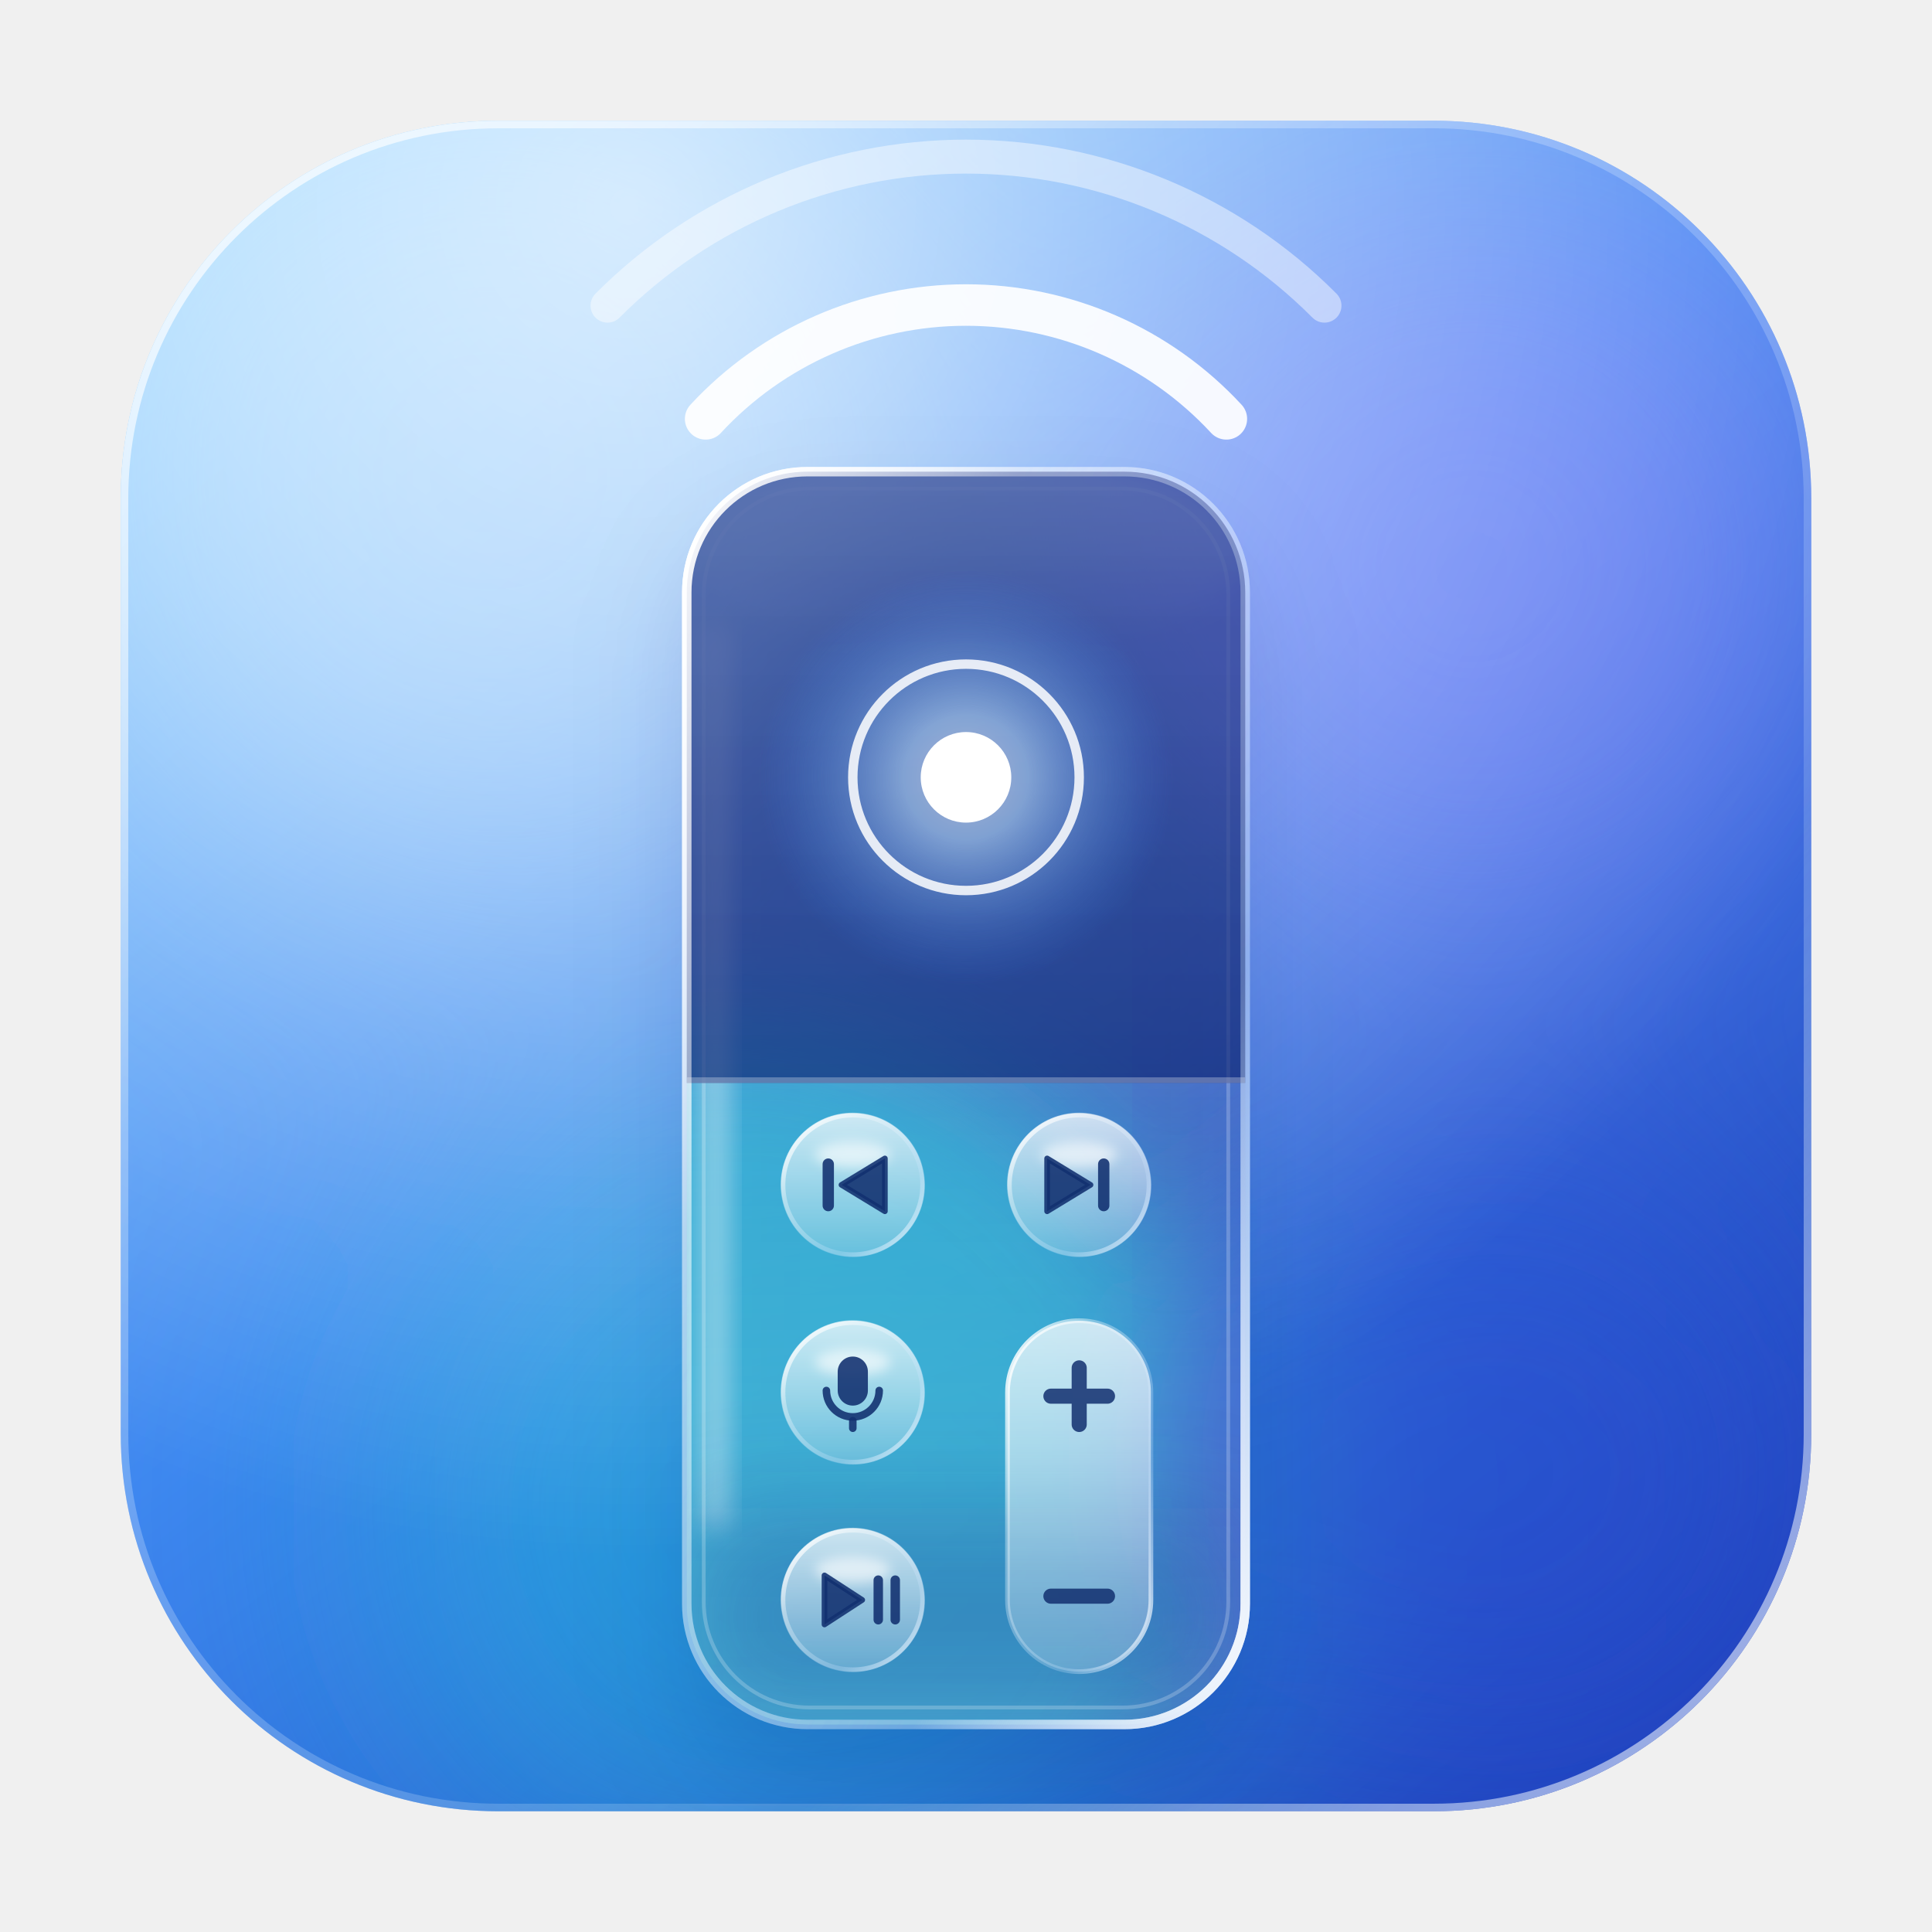
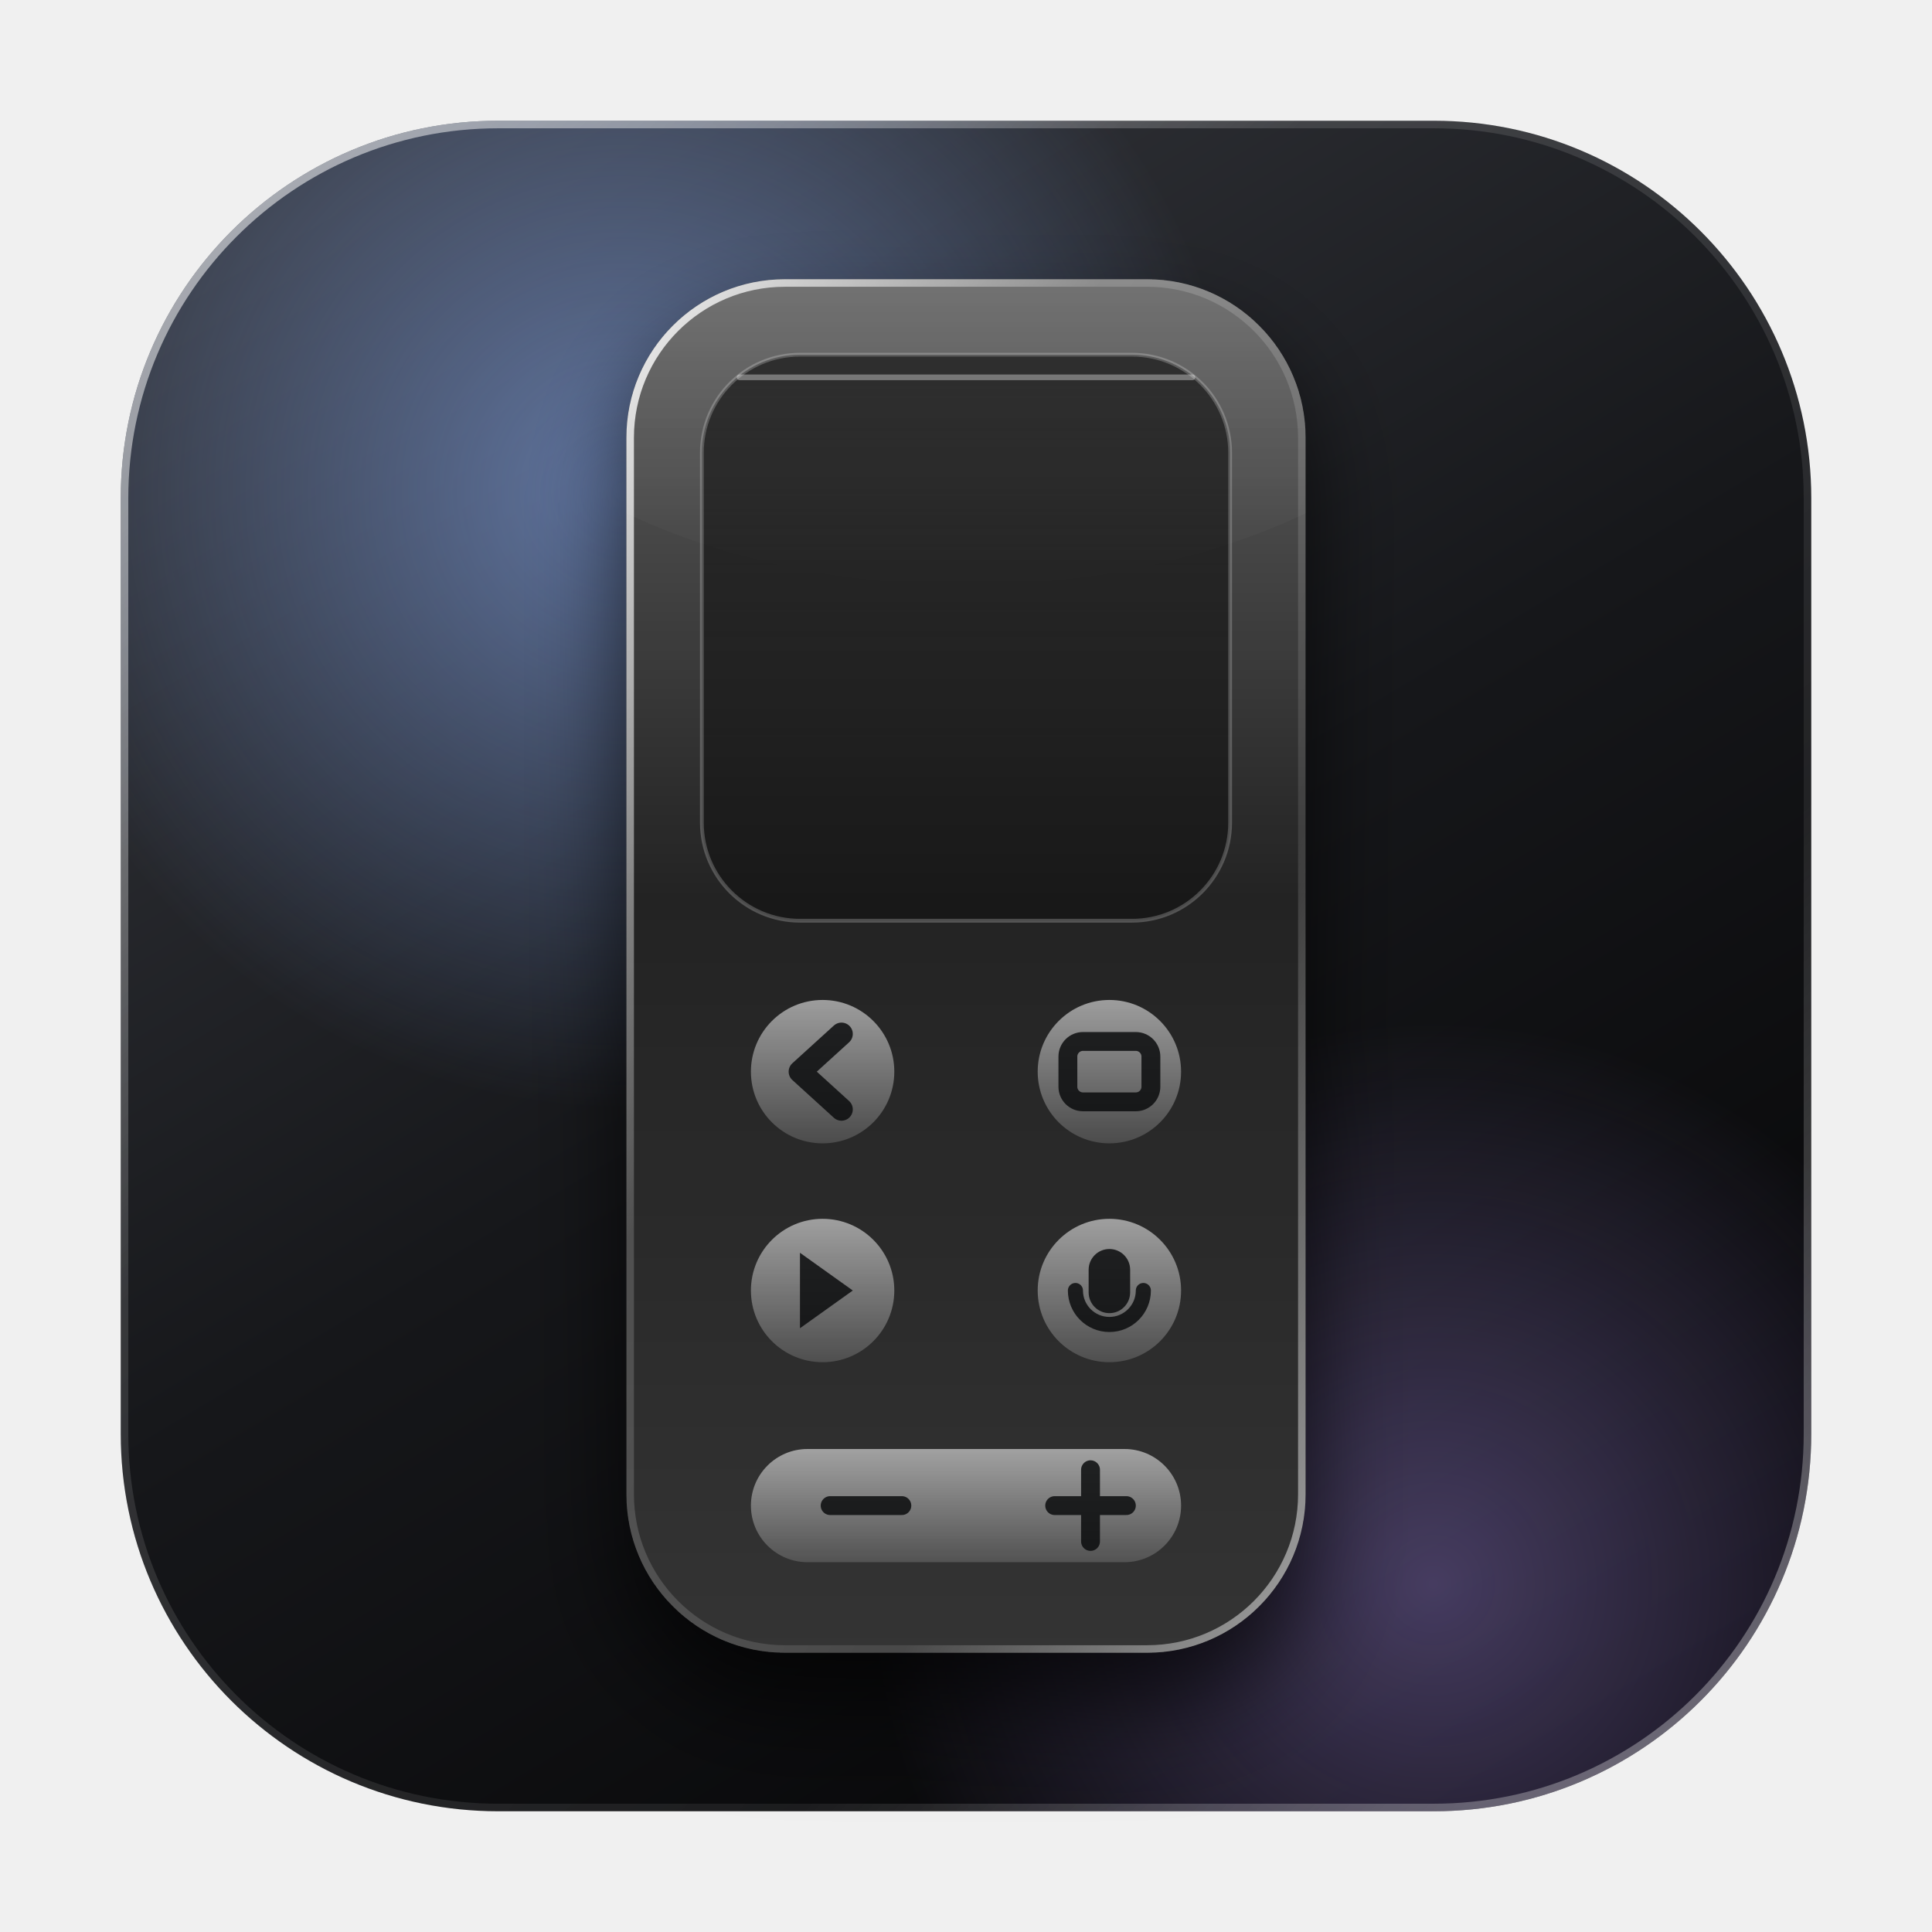
<svg xmlns="http://www.w3.org/2000/svg" viewBox="0 0 1024 1024" width="1024" height="1024">
  <defs>
-     <linearGradient id="bg" x1="0.1" y1="0" x2="0.9" y2="1">
-       <stop offset="0" stop-color="#7cc8ff" />
-       <stop offset="0.45" stop-color="#3f86f0" />
-       <stop offset="1" stop-color="#1d3fb8" />
+     <linearGradient id="bg" x1="0.2" y1="0" x2="0.8" y2="1">
+       <stop offset="0" stop-color="#34363c" />
+       <stop offset="0.5" stop-color="#16171a" />
+       <stop offset="1" stop-color="#050506" />
    </linearGradient>
-     <radialGradient id="topGlow" cx="0.3" cy="0.05" r="0.8">
-       <stop offset="0" stop-color="#ffffff" stop-opacity="0.65" />
+     <radialGradient id="glowA" cx="0.5" cy="0.5" r="0.5">
+       <stop offset="0" stop-color="#8fb4ff" stop-opacity="0.55" />
+       <stop offset="1" stop-color="#8fb4ff" stop-opacity="0" />
+     </radialGradient>
+     <radialGradient id="glowB" cx="0.5" cy="0.5" r="0.5">
+       <stop offset="0" stop-color="#b79bff" stop-opacity="0.35" />
+       <stop offset="1" stop-color="#b79bff" stop-opacity="0" />
+     </radialGradient>
+     <linearGradient id="rim" x1="0" y1="0" x2="1" y2="1">
+       <stop offset="0" stop-color="#ffffff" stop-opacity="0.9" />
+       <stop offset="0.35" stop-color="#ffffff" stop-opacity="0.18" />
+       <stop offset="0.7" stop-color="#ffffff" stop-opacity="0.10" />
+       <stop offset="1" stop-color="#ffffff" stop-opacity="0.55" />
+     </linearGradient>
+     <linearGradient id="glass" x1="0" y1="0" x2="0" y2="1">
+       <stop offset="0" stop-color="#ffffff" stop-opacity="0.34" />
+       <stop offset="0.45" stop-color="#ffffff" stop-opacity="0.09" />
+       <stop offset="1" stop-color="#ffffff" stop-opacity="0.16" />
+     </linearGradient>
+     <linearGradient id="pad" x1="0" y1="0" x2="0" y2="1">
+       <stop offset="0" stop-color="#000000" stop-opacity="0.55" />
+       <stop offset="1" stop-color="#000000" stop-opacity="0.30" />
+     </linearGradient>
+     <linearGradient id="spec" x1="0" y1="0" x2="0" y2="1">
+       <stop offset="0" stop-color="#ffffff" stop-opacity="0.55" />
      <stop offset="1" stop-color="#ffffff" stop-opacity="0" />
-     </radialGradient>
-     <filter id="blurBig" x="-50%" y="-50%" width="200%" height="200%">
-       <feGaussianBlur stdDeviation="80" />
-     </filter>
-     <filter id="blurMed" x="-50%" y="-50%" width="200%" height="200%">
-       <feGaussianBlur stdDeviation="30" />
-     </filter>
-     <filter id="blurSm" x="-50%" y="-50%" width="200%" height="200%">
-       <feGaussianBlur stdDeviation="7" />
-     </filter>
-     <filter id="blurXs" x="-50%" y="-50%" width="200%" height="200%">
-       <feGaussianBlur stdDeviation="3" />
+     </linearGradient>
+     <linearGradient id="btn" x1="0" y1="0" x2="0" y2="1">
+       <stop offset="0" stop-color="#ffffff" stop-opacity="0.55" />
+       <stop offset="1" stop-color="#ffffff" stop-opacity="0.16" />
+     </linearGradient>
+     <filter id="blur" x="-50%" y="-50%" width="200%" height="200%">
+       <feGaussianBlur stdDeviation="60" />
    </filter>
    <filter id="shadow" x="-40%" y="-20%" width="180%" height="150%">
-       <feDropShadow dx="0" dy="30" stdDeviation="28" flood-color="#0a1f66" flood-opacity="0.55" />
+       <feDropShadow dx="0" dy="28" stdDeviation="26" flood-color="#000" flood-opacity="0.7" />
    </filter>
    <clipPath id="tile">
      <rect x="64" y="64" width="896" height="896" rx="200" />
    </clipPath>
    <clipPath id="body">
-       <rect x="364" y="250" width="296" height="664" rx="64" />
+       <rect x="332" y="148" width="360" height="728" rx="84" />
    </clipPath>
-     <clipPath id="padClip">
-       <rect x="404" y="324" width="216" height="240" rx="36" />
-     </clipPath>
-     <linearGradient id="rim" x1="0" y1="0" x2="1" y2="1">
-       <stop offset="0" stop-color="#ffffff" stop-opacity="1" />
-       <stop offset="0.3" stop-color="#ffffff" stop-opacity="0.35" />
-       <stop offset="0.7" stop-color="#cfe6ff" stop-opacity="0.25" />
-       <stop offset="1" stop-color="#ffffff" stop-opacity="0.85" />
-     </linearGradient>
-     <linearGradient id="glassFill" x1="0" y1="0" x2="0" y2="1">
-       <stop offset="0" stop-color="#ffffff" stop-opacity="0.38" />
-       <stop offset="0.5" stop-color="#ffffff" stop-opacity="0.08" />
-       <stop offset="1" stop-color="#ffffff" stop-opacity="0.22" />
-     </linearGradient>
-     <linearGradient id="spec" x1="0" y1="0" x2="0" y2="1">
-       <stop offset="0" stop-color="#ffffff" stop-opacity="0.9" />
-       <stop offset="1" stop-color="#ffffff" stop-opacity="0" />
-     </linearGradient>
-     <radialGradient id="orb" cx="0.5" cy="0.5" r="0.5">
-       <stop offset="0" stop-color="#ffffff" />
-       <stop offset="0.3" stop-color="#bfe3ff" />
-       <stop offset="1" stop-color="#3f86f0" stop-opacity="0" />
-     </radialGradient>
-     <linearGradient id="padGlass" x1="0" y1="0" x2="0" y2="1">
-       <stop offset="0" stop-color="#0d2a84" stop-opacity="0.55" />
-       <stop offset="1" stop-color="#071a5c" stop-opacity="0.75" />
-     </linearGradient>
-     <linearGradient id="padFlat" x1="0" y1="0" x2="0" y2="1">
-       <stop offset="0" stop-color="#0c2a86" stop-opacity="0.62" />
-       <stop offset="1" stop-color="#0a2272" stop-opacity="0.66" />
-     </linearGradient>
-     <linearGradient id="btnGlass" x1="0" y1="0" x2="0" y2="1">
-       <stop offset="0" stop-color="#ffffff" stop-opacity="0.75" />
-       <stop offset="1" stop-color="#ffffff" stop-opacity="0.22" />
-     </linearGradient>
-     <g id="blobs">
-       <circle cx="260" cy="250" r="230" fill="#bfe6ff" />
-       <circle cx="780" cy="300" r="200" fill="#8f7bff" />
-       <circle cx="420" cy="800" r="230" fill="#18c7d9" />
-       <circle cx="800" cy="780" r="190" fill="#2a4fd6" />
-     </g>
  </defs>
  <rect x="64" y="64" width="896" height="896" rx="200" fill="url(#bg)" />
  <g clip-path="url(#tile)">
-     <use href="#blobs" filter="url(#blurBig)" opacity="0.45" />
-     <rect x="64" y="64" width="896" height="896" fill="url(#topGlow)" />
+     <circle cx="330" cy="260" r="330" fill="url(#glowA)" />
+     <circle cx="760" cy="840" r="300" fill="url(#glowB)" />
  </g>
-   <rect x="66" y="66" width="892" height="892" rx="198" fill="none" stroke="url(#rim)" stroke-width="4" opacity="0.8" />
-   <g fill="none" stroke-linecap="round">
-     <path d="M374 222 A188 188 0 0 1 650 222" stroke="#ffffff" stroke-width="22" opacity="0.92" />
-     <path d="M322 162 A268 268 0 0 1 702 162" stroke="#ffffff" stroke-width="18" opacity="0.45" />
+   <rect x="66" y="66" width="892" height="892" rx="198" fill="none" stroke="url(#rim)" stroke-width="4" opacity="0.7" />
+   <g filter="url(#shadow)">
+     <rect x="332" y="148" width="360" height="728" rx="84" fill="#0b0c0e" />
  </g>
-   <g clip-path="url(#tile)">
-     <g filter="url(#shadow)">
-       <rect x="364" y="250" width="296" height="664" rx="64" fill="#0a2a8a" fill-opacity="0.25" />
-     </g>
+   <rect x="332" y="148" width="360" height="728" rx="84" fill="url(#glass)" />
+   <g clip-path="url(#body)">
+     <ellipse cx="512" cy="120" rx="300" ry="190" fill="url(#spec)" opacity="0.5" />
  </g>
-   <g clip-path="url(#body)">
-     <g transform="translate(512 582) scale(1.12) translate(-512 -582) translate(-18 -26)">
-       <use href="#blobs" filter="url(#blurMed)" opacity="0.55" />
-     </g>
-     <rect x="364" y="250" width="296" height="664" fill="url(#glassFill)" />
-     <ellipse cx="512" cy="292" rx="150" ry="52" fill="url(#spec)" opacity="0.55" filter="url(#blurSm)" />
-     <rect x="372" y="330" width="14" height="480" rx="7" fill="#ffffff" opacity="0.45" filter="url(#blurSm)" />
-     <rect x="364" y="800" width="296" height="114" fill="#0a2a8a" opacity="0.28" filter="url(#blurMed)" />
-   </g>
-   <rect x="364" y="250" width="296" height="664" rx="64" fill="none" stroke="url(#rim)" stroke-width="5" />
-   <rect x="373" y="259" width="278" height="646" rx="56" fill="none" stroke="#ffffff" stroke-opacity="0.22" stroke-width="2" />
-   <g clip-path="url(#body)">
-     <rect x="364" y="250" width="296" height="324" fill="url(#padFlat)" />
-     <circle cx="512" cy="412" r="110" fill="url(#orb)" opacity="0.55" />
-     <rect x="364" y="571" width="296" height="3" fill="#ffffff" opacity="0.28" />
-   </g>
-   <circle cx="512" cy="412" r="60" fill="none" stroke="#ffffff" stroke-width="5" opacity="0.85" />
-   <circle cx="512" cy="412" r="24" fill="#ffffff" />
-   <rect x="364" y="250" width="296" height="664" rx="64" fill="none" stroke="url(#rim)" stroke-width="5" />
-   <g>
-     <circle cx="452" cy="628" r="38" fill="url(#btnGlass)" />
-     <circle cx="572" cy="628" r="38" fill="url(#btnGlass)" />
-     <circle cx="452" cy="738" r="38" fill="url(#btnGlass)" />
-     <rect x="534" y="700" width="76" height="186" rx="38" fill="url(#btnGlass)" />
-     <circle cx="452" cy="628" r="37" fill="none" stroke="url(#rim)" stroke-width="2.5" />
-     <circle cx="572" cy="628" r="37" fill="none" stroke="url(#rim)" stroke-width="2.5" />
-     <circle cx="452" cy="738" r="37" fill="none" stroke="url(#rim)" stroke-width="2.5" />
-     <rect x="534" y="700" width="76" height="186" rx="38" fill="none" stroke="url(#rim)" stroke-width="2.5" />
-     <ellipse cx="452" cy="612" rx="20" ry="7" fill="#ffffff" opacity="0.6" filter="url(#blurXs)" />
-     <ellipse cx="572" cy="612" rx="20" ry="7" fill="#ffffff" opacity="0.6" filter="url(#blurXs)" />
-     <ellipse cx="452" cy="722" rx="20" ry="7" fill="#ffffff" opacity="0.6" filter="url(#blurXs)" />
-   </g>
-   <circle cx="452" cy="848" r="38" fill="url(#btnGlass)" />
-   <circle cx="452" cy="848" r="37" fill="none" stroke="url(#rim)" stroke-width="2.5" />
-   <ellipse cx="452" cy="832" rx="20" ry="7" fill="#ffffff" opacity="0.6" filter="url(#blurXs)" />
-   <g fill="#12306f" fill-opacity="0.88">
-     <rect x="436" y="614" width="6" height="28" rx="3" />
-     <path d="M469 614 L469 642 L446 628 Z" stroke="#12306f" stroke-opacity="0.88" stroke-width="3" stroke-linejoin="round" />
-     <path d="M555 614 L555 642 L578 628 Z" stroke="#12306f" stroke-opacity="0.88" stroke-width="3" stroke-linejoin="round" />
-     <rect x="582" y="614" width="6" height="28" rx="3" />
-     <g transform="translate(0 110)">
-       <path d="M437 725 L437 751 L457 738 Z" stroke="#12306f" stroke-opacity="0.88" stroke-width="3" stroke-linejoin="round" />
-       <rect x="463" y="725" width="5" height="26" rx="2.5" />
-       <rect x="472" y="725" width="5" height="26" rx="2.5" />
-     </g>
-     <g transform="translate(0 -110)">
-       <rect x="444" y="829" width="16" height="26" rx="8" />
-       <path d="M438 847 a14 14 0 0 0 28 0" fill="none" stroke="#12306f" stroke-opacity="0.88" stroke-width="4" stroke-linecap="round" />
-       <rect x="450" y="861" width="4" height="8" rx="2" />
-     </g>
-   </g>
-   <path d="M572 725 v30 M557 740 h30" stroke="#12306f" stroke-opacity="0.85" stroke-width="8" stroke-linecap="round" />
-   <path d="M557 846 h30" stroke="#12306f" stroke-opacity="0.85" stroke-width="8" stroke-linecap="round" />
+   <rect x="334" y="150" width="356" height="724" rx="82" fill="none" stroke="url(#rim)" stroke-width="4" />
+   <rect x="372" y="188" width="280" height="300" rx="52" fill="url(#pad)" />
+   <rect x="372" y="188" width="280" height="300" rx="52" fill="none" stroke="#ffffff" stroke-opacity="0.22" stroke-width="2" />
+   <path d="M392 200 H632" stroke="#ffffff" stroke-opacity="0.35" stroke-width="3" stroke-linecap="round" />
+   <circle cx="436" cy="568" r="38" fill="url(#btn)" />
+   <circle cx="588" cy="568" r="38" fill="url(#btn)" />
+   <circle cx="512" cy="568" r="0" />
+   <path d="M446 548 L424 568 L446 588" fill="none" stroke="#0b0c0e" stroke-opacity="0.85" stroke-width="12" stroke-linecap="round" stroke-linejoin="round" />
+   <rect x="566" y="552" width="44" height="32" rx="8" fill="none" stroke="#0b0c0e" stroke-opacity="0.85" stroke-width="10" />
+   <circle cx="436" cy="684" r="38" fill="url(#btn)" />
+   <path d="M424 664 L452 684 L424 704 Z" fill="#0b0c0e" fill-opacity="0.85" />
+   <circle cx="588" cy="684" r="38" fill="url(#btn)" />
+   <rect x="577" y="662" width="22" height="34" rx="11" fill="#0b0c0e" fill-opacity="0.85" />
+   <path d="M570 684 a18 18 0 0 0 36 0" fill="none" stroke="#0b0c0e" stroke-opacity="0.85" stroke-width="8" stroke-linecap="round" />
+   <rect x="398" y="768" width="228" height="60" rx="30" fill="url(#btn)" />
+   <path d="M440 798 H478 M559 798 H597 M578 779 V817" stroke="#0b0c0e" stroke-opacity="0.85" stroke-width="10" stroke-linecap="round" />
</svg>
